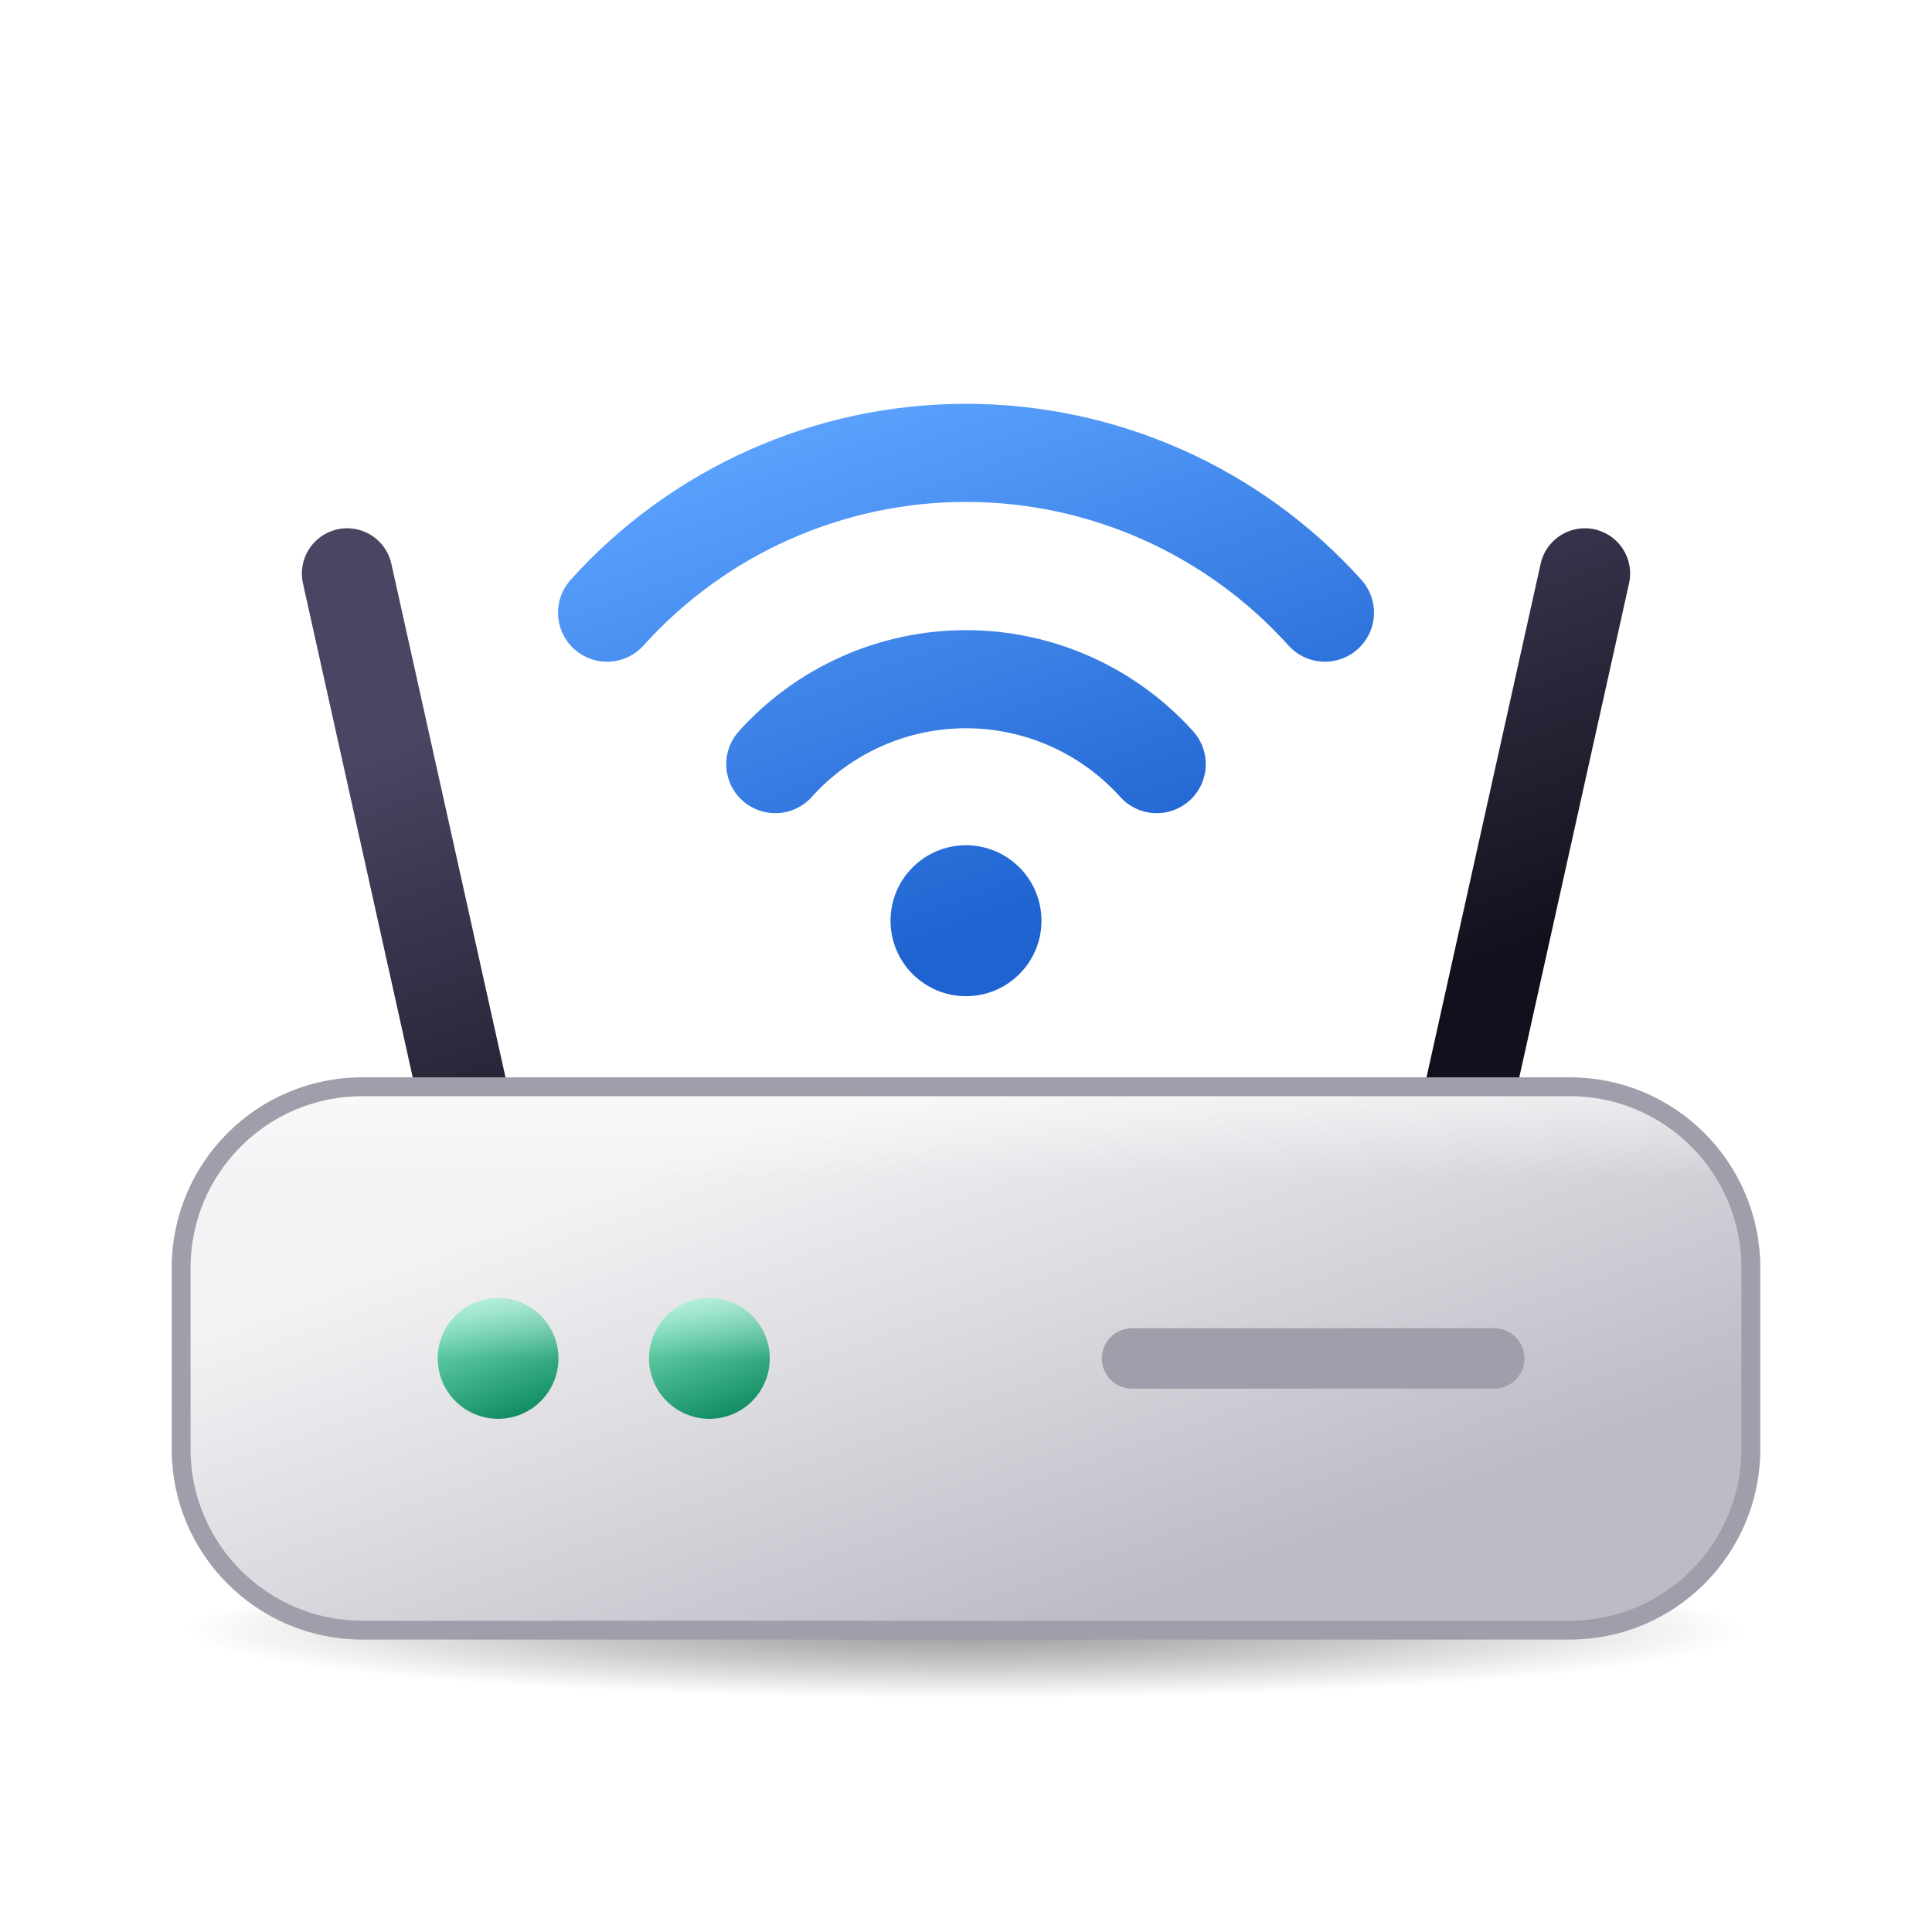
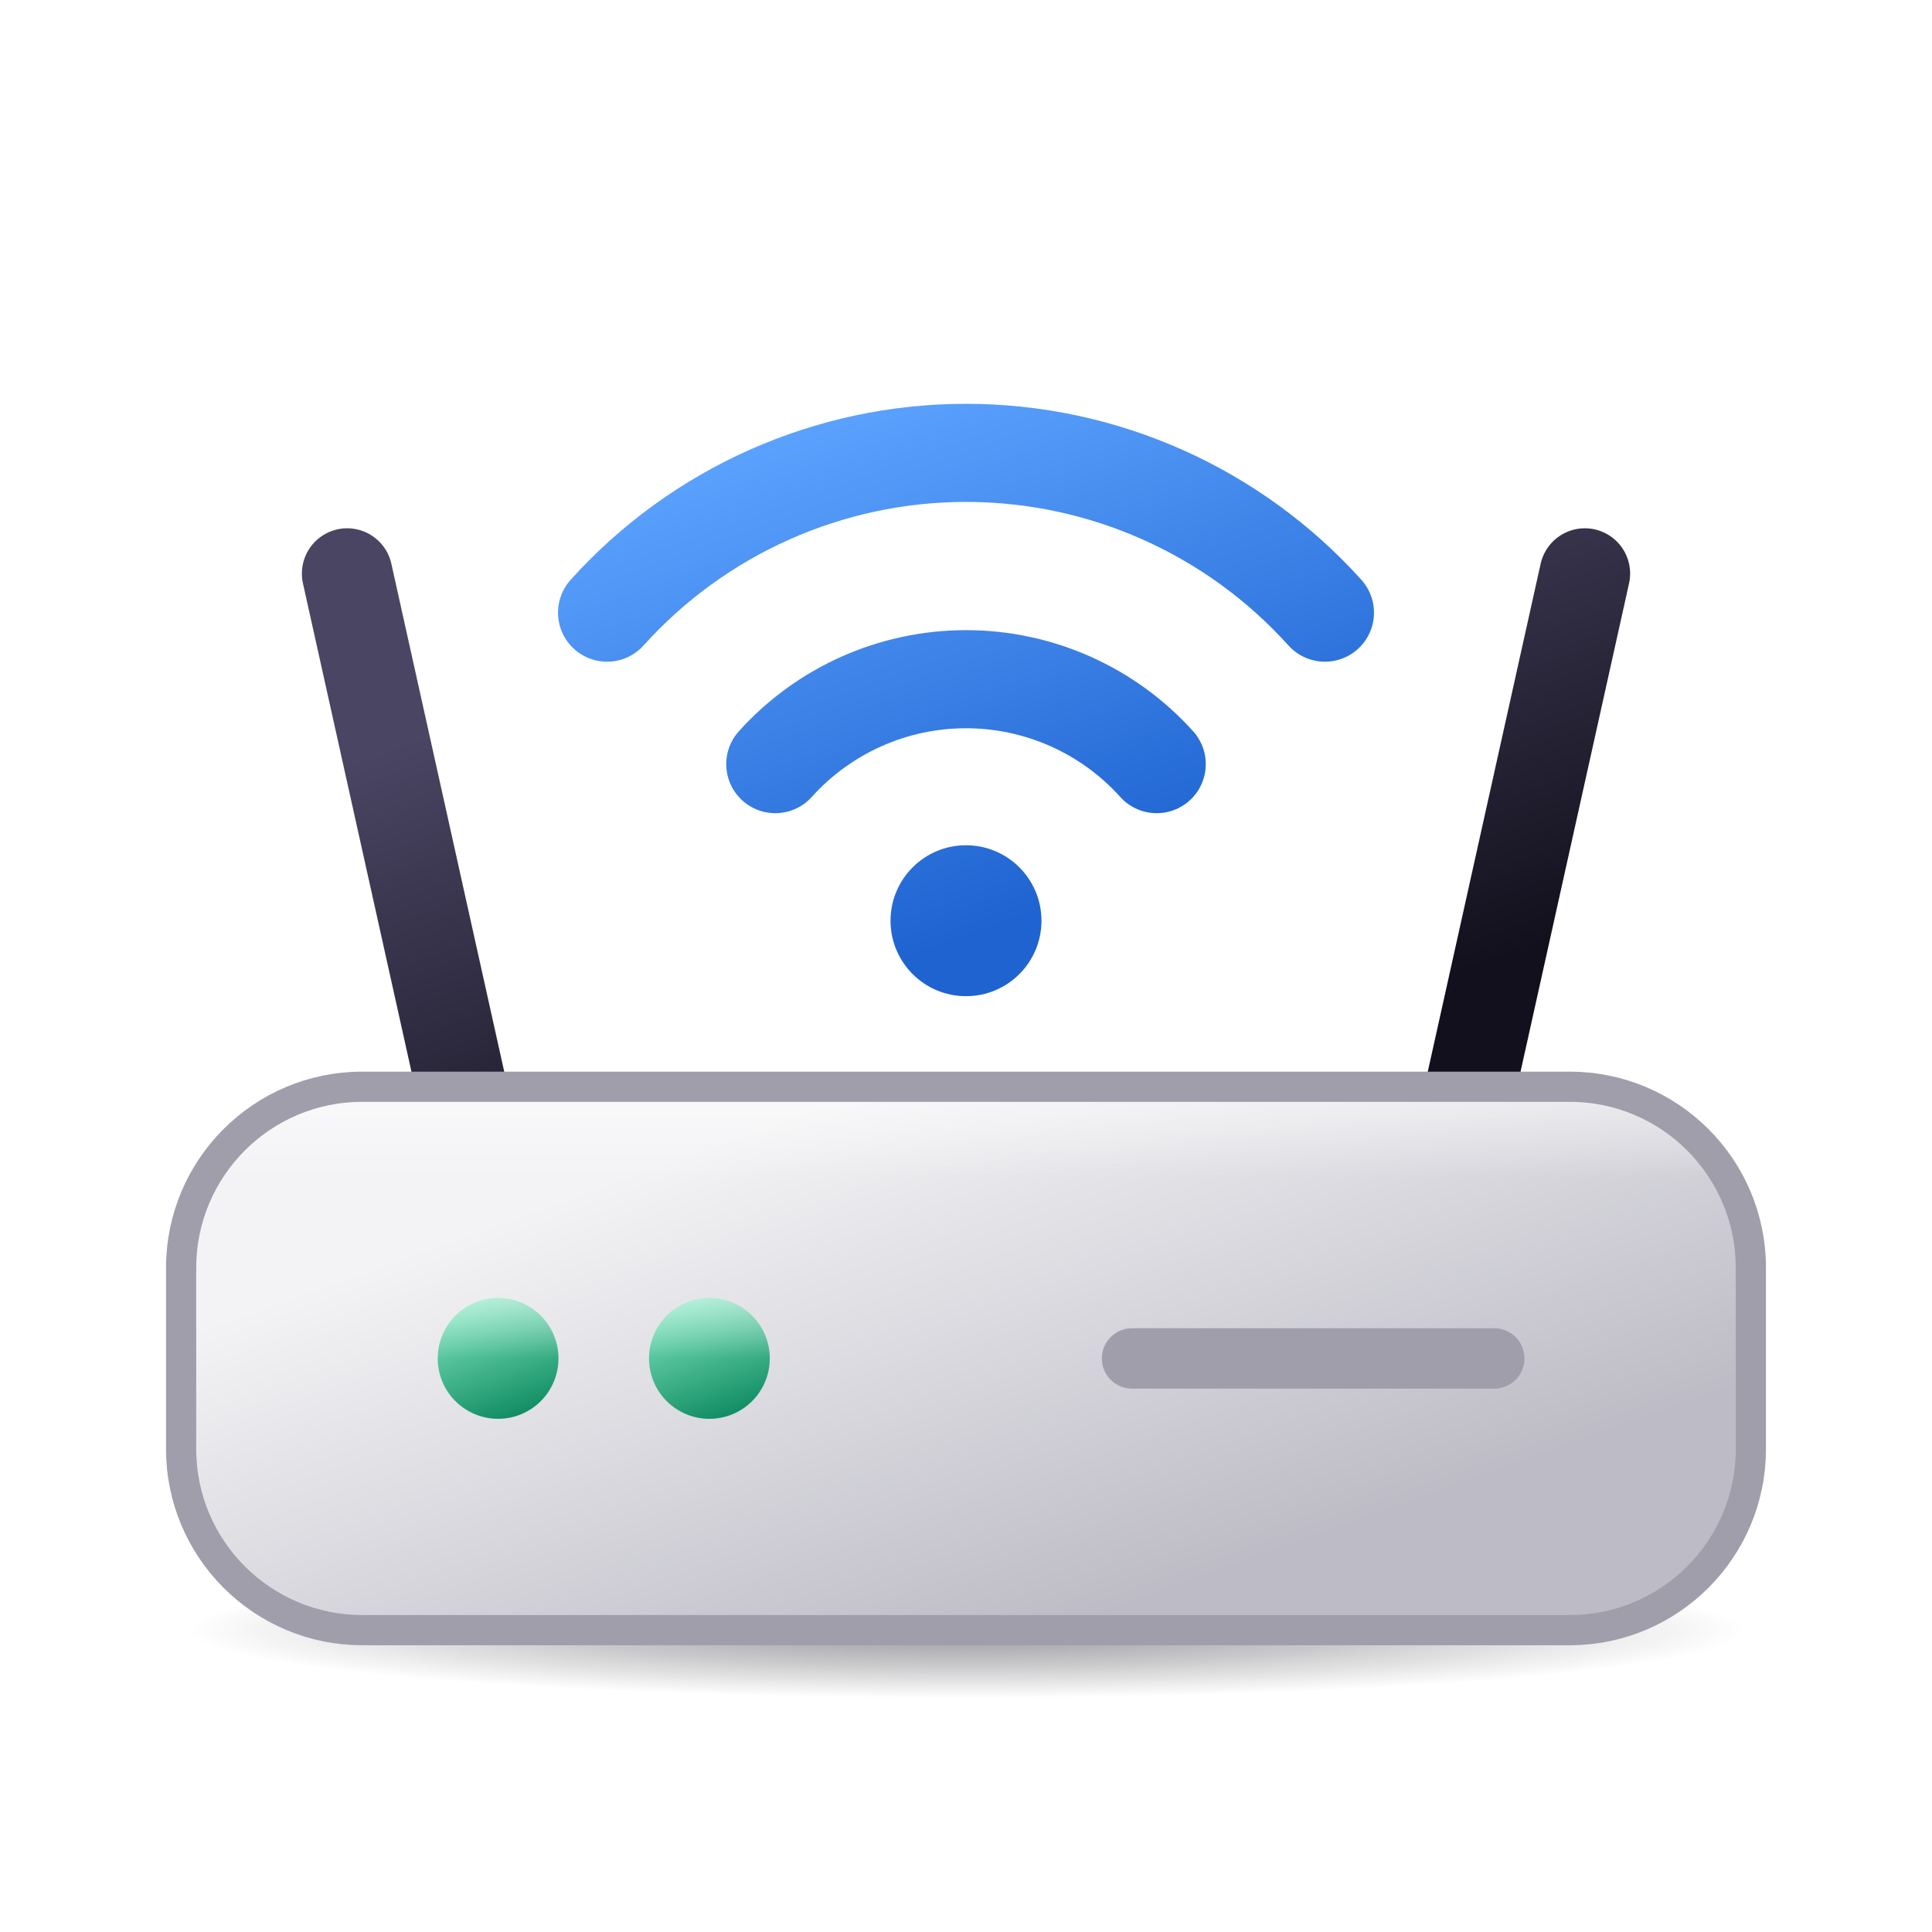
<svg xmlns="http://www.w3.org/2000/svg" width="256" height="256" viewBox="0 0 256 256">
  <defs>
    <radialGradient id="network-wireless-shadow" gradientUnits="userSpaceOnUse" cx="0" cy="0" r="1" gradientTransform="translate(128 216) scale(104 9)">
      <stop offset="0" stop-color="#0B0A12" stop-opacity="0.42" />
      <stop offset="0.5" stop-color="#0B0A12" stop-opacity="0.23" />
      <stop offset="1" stop-color="#0B0A12" stop-opacity="0" />
    </radialGradient>
    <linearGradient id="network-wireless-glass-body" gradientUnits="userSpaceOnUse" x1="115.04" y1="76" x2="140.96" y2="148">
      <stop offset="0" stop-color="#4A4563" />
      <stop offset="1" stop-color="#12101C" />
    </linearGradient>
    <linearGradient id="network-wireless-metal-body" gradientUnits="userSpaceOnUse" x1="115.04" y1="144" x2="140.96" y2="216">
      <stop offset="0" stop-color="#F3F3F5" />
      <stop offset="1" stop-color="#BDBCC6" />
    </linearGradient>
    <linearGradient id="network-wireless-sheen" gradientUnits="userSpaceOnUse" x1="128" y1="144" x2="128" y2="156">
      <stop offset="0" stop-color="#FFFFFF" stop-opacity="0.55" />
      <stop offset="1" stop-color="#FFFFFF" stop-opacity="0" />
    </linearGradient>
    <linearGradient id="network-wireless-mint-bright" gradientUnits="userSpaceOnUse" x1="63.12" y1="172" x2="68.88" y2="188">
      <stop offset="0" stop-color="#7FE5BF" />
      <stop offset="1" stop-color="#0E8A60" />
    </linearGradient>
    <linearGradient id="network-wireless-sheen-2" gradientUnits="userSpaceOnUse" x1="66" y1="172" x2="66" y2="180">
      <stop offset="0" stop-color="#FFFFFF" stop-opacity="0.44" />
      <stop offset="1" stop-color="#FFFFFF" stop-opacity="0" />
    </linearGradient>
    <linearGradient id="network-wireless-mint-bright-2" gradientUnits="userSpaceOnUse" x1="91.12" y1="172" x2="96.88" y2="188">
      <stop offset="0" stop-color="#7FE5BF" />
      <stop offset="1" stop-color="#0E8A60" />
    </linearGradient>
    <linearGradient id="network-wireless-sheen-3" gradientUnits="userSpaceOnUse" x1="94" y1="172" x2="94" y2="180">
      <stop offset="0" stop-color="#FFFFFF" stop-opacity="0.44" />
      <stop offset="1" stop-color="#FFFFFF" stop-opacity="0" />
    </linearGradient>
    <linearGradient id="network-wireless-azure-body" gradientUnits="userSpaceOnUse" x1="115.76" y1="52" x2="140.24" y2="120">
      <stop offset="0" stop-color="#5CA3FF" />
      <stop offset="1" stop-color="#1E63D0" />
    </linearGradient>
  </defs>
  <path d="M24 216A104 9 0 1 1 232 216A104 9 0 1 1 24 216Z" fill="url(#network-wireless-shadow)" />
  <path d="M62 148L46 76M194 148L210 76" fill="none" stroke="url(#network-wireless-glass-body)" stroke-width="12" stroke-linecap="round" stroke-linejoin="round" />
  <path d="M48 144H208A24 24 0 0 1 232 168V192A24 24 0 0 1 208 216H48A24 24 0 0 1 24 192V168A24 24 0 0 1 48 144Z" fill="url(#network-wireless-metal-body)" />
  <path d="M48 144H208A24 24 0 0 1 232 168V192A24 24 0 0 1 208 216H48A24 24 0 0 1 24 192V168A24 24 0 0 1 48 144Z" fill="url(#network-wireless-sheen)" />
-   <path d="M48 144H208A24 24 0 0 1 232 168V192A24 24 0 0 1 208 216H48A24 24 0 0 1 24 192V168A24 24 0 0 1 48 144Z" fill="none" stroke="#9F9EAA" stroke-width="2.5" stroke-linecap="round" stroke-linejoin="round" />
+   <path d="M48 144H208A24 24 0 0 1 232 168V192A24 24 0 0 1 208 216H48A24 24 0 0 1 24 192V168A24 24 0 0 1 48 144Z" fill="none" stroke="#9F9EAA" stroke-width="4" stroke-linecap="round" stroke-linejoin="round" />
  <path d="M58 180A8 8 0 1 1 74 180A8 8 0 1 1 58 180Z" fill="url(#network-wireless-mint-bright)" />
  <path d="M58 180A8 8 0 1 1 74 180A8 8 0 1 1 58 180Z" fill="url(#network-wireless-sheen-2)" />
  <path d="M86 180A8 8 0 1 1 102 180A8 8 0 1 1 86 180Z" fill="url(#network-wireless-mint-bright-2)" />
  <path d="M86 180A8 8 0 1 1 102 180A8 8 0 1 1 86 180Z" fill="url(#network-wireless-sheen-3)" />
  <path d="M150 180L198 180" fill="none" stroke="#9F9EAA" stroke-width="8" stroke-linecap="round" stroke-linejoin="round" />
  <path d="M102.73 101.25A34 34 0 0 1 153.27 101.25M80.44 81.18A64 64 0 0 1 175.56 81.18" fill="none" stroke="url(#network-wireless-azure-body)" stroke-width="13" stroke-linecap="round" stroke-linejoin="round" />
  <path d="M118 122A10 10 0 1 1 138 122A10 10 0 1 1 118 122Z" fill="url(#network-wireless-azure-body)" />
</svg>
